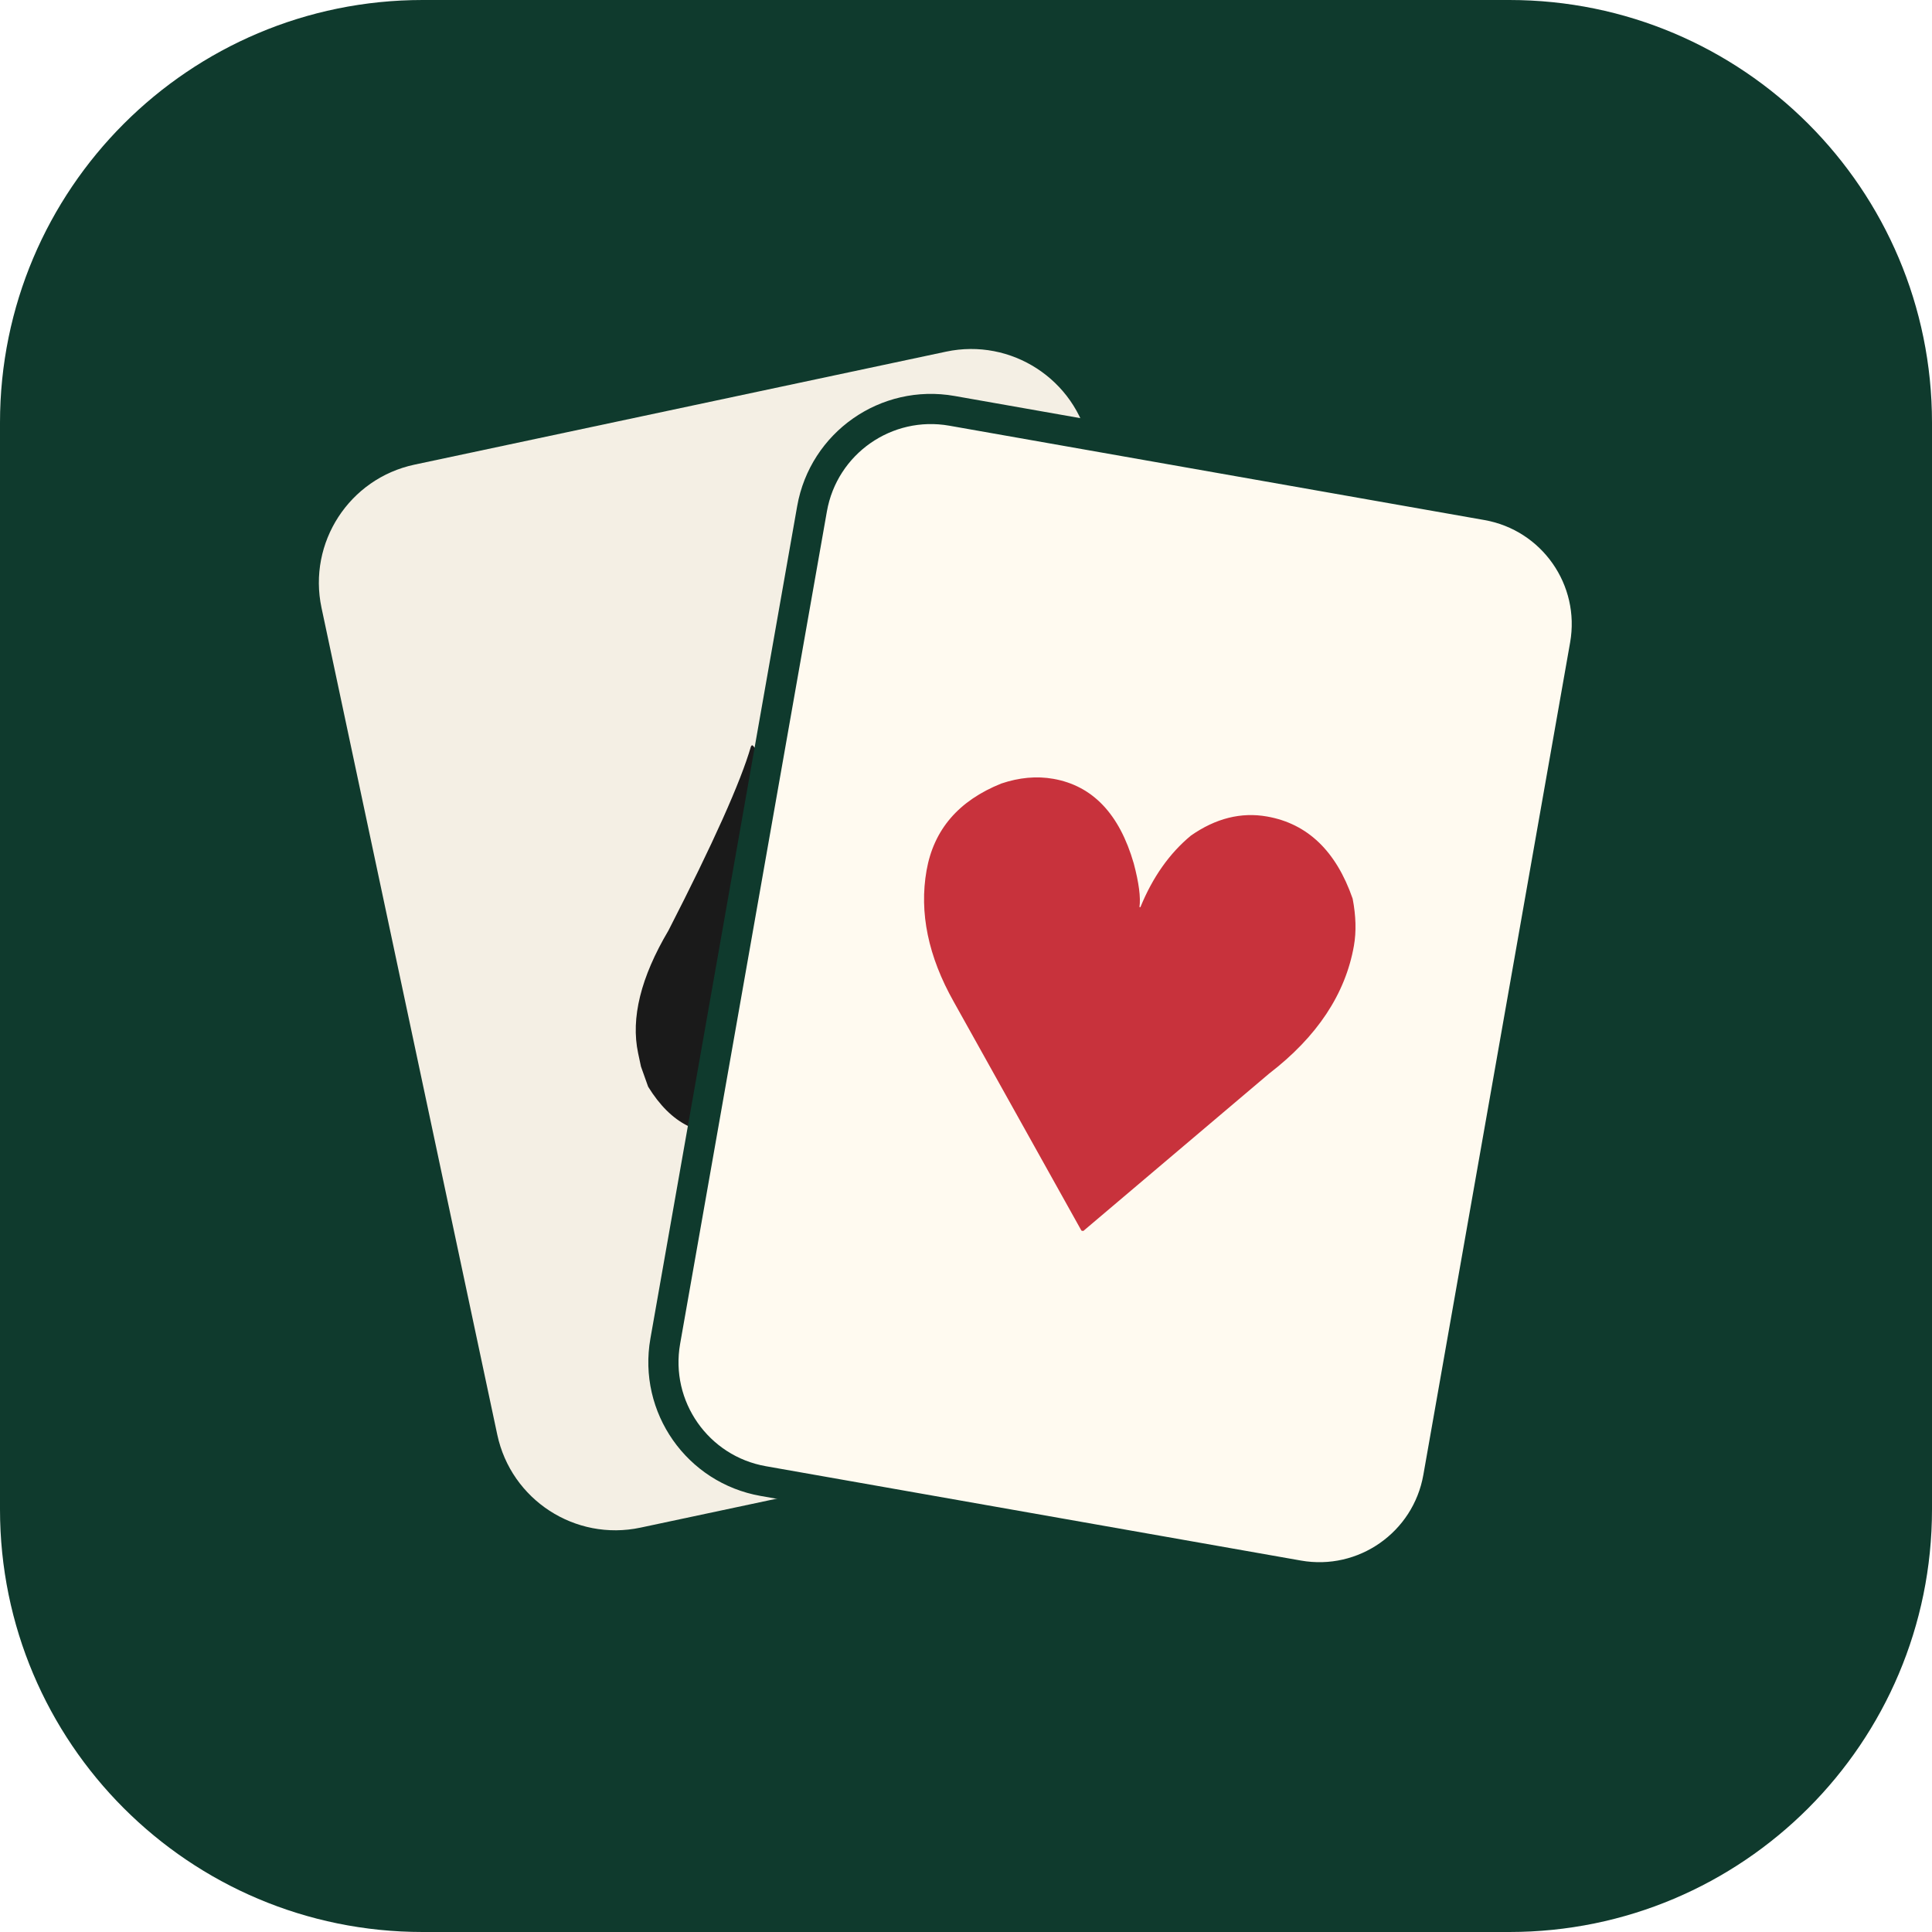
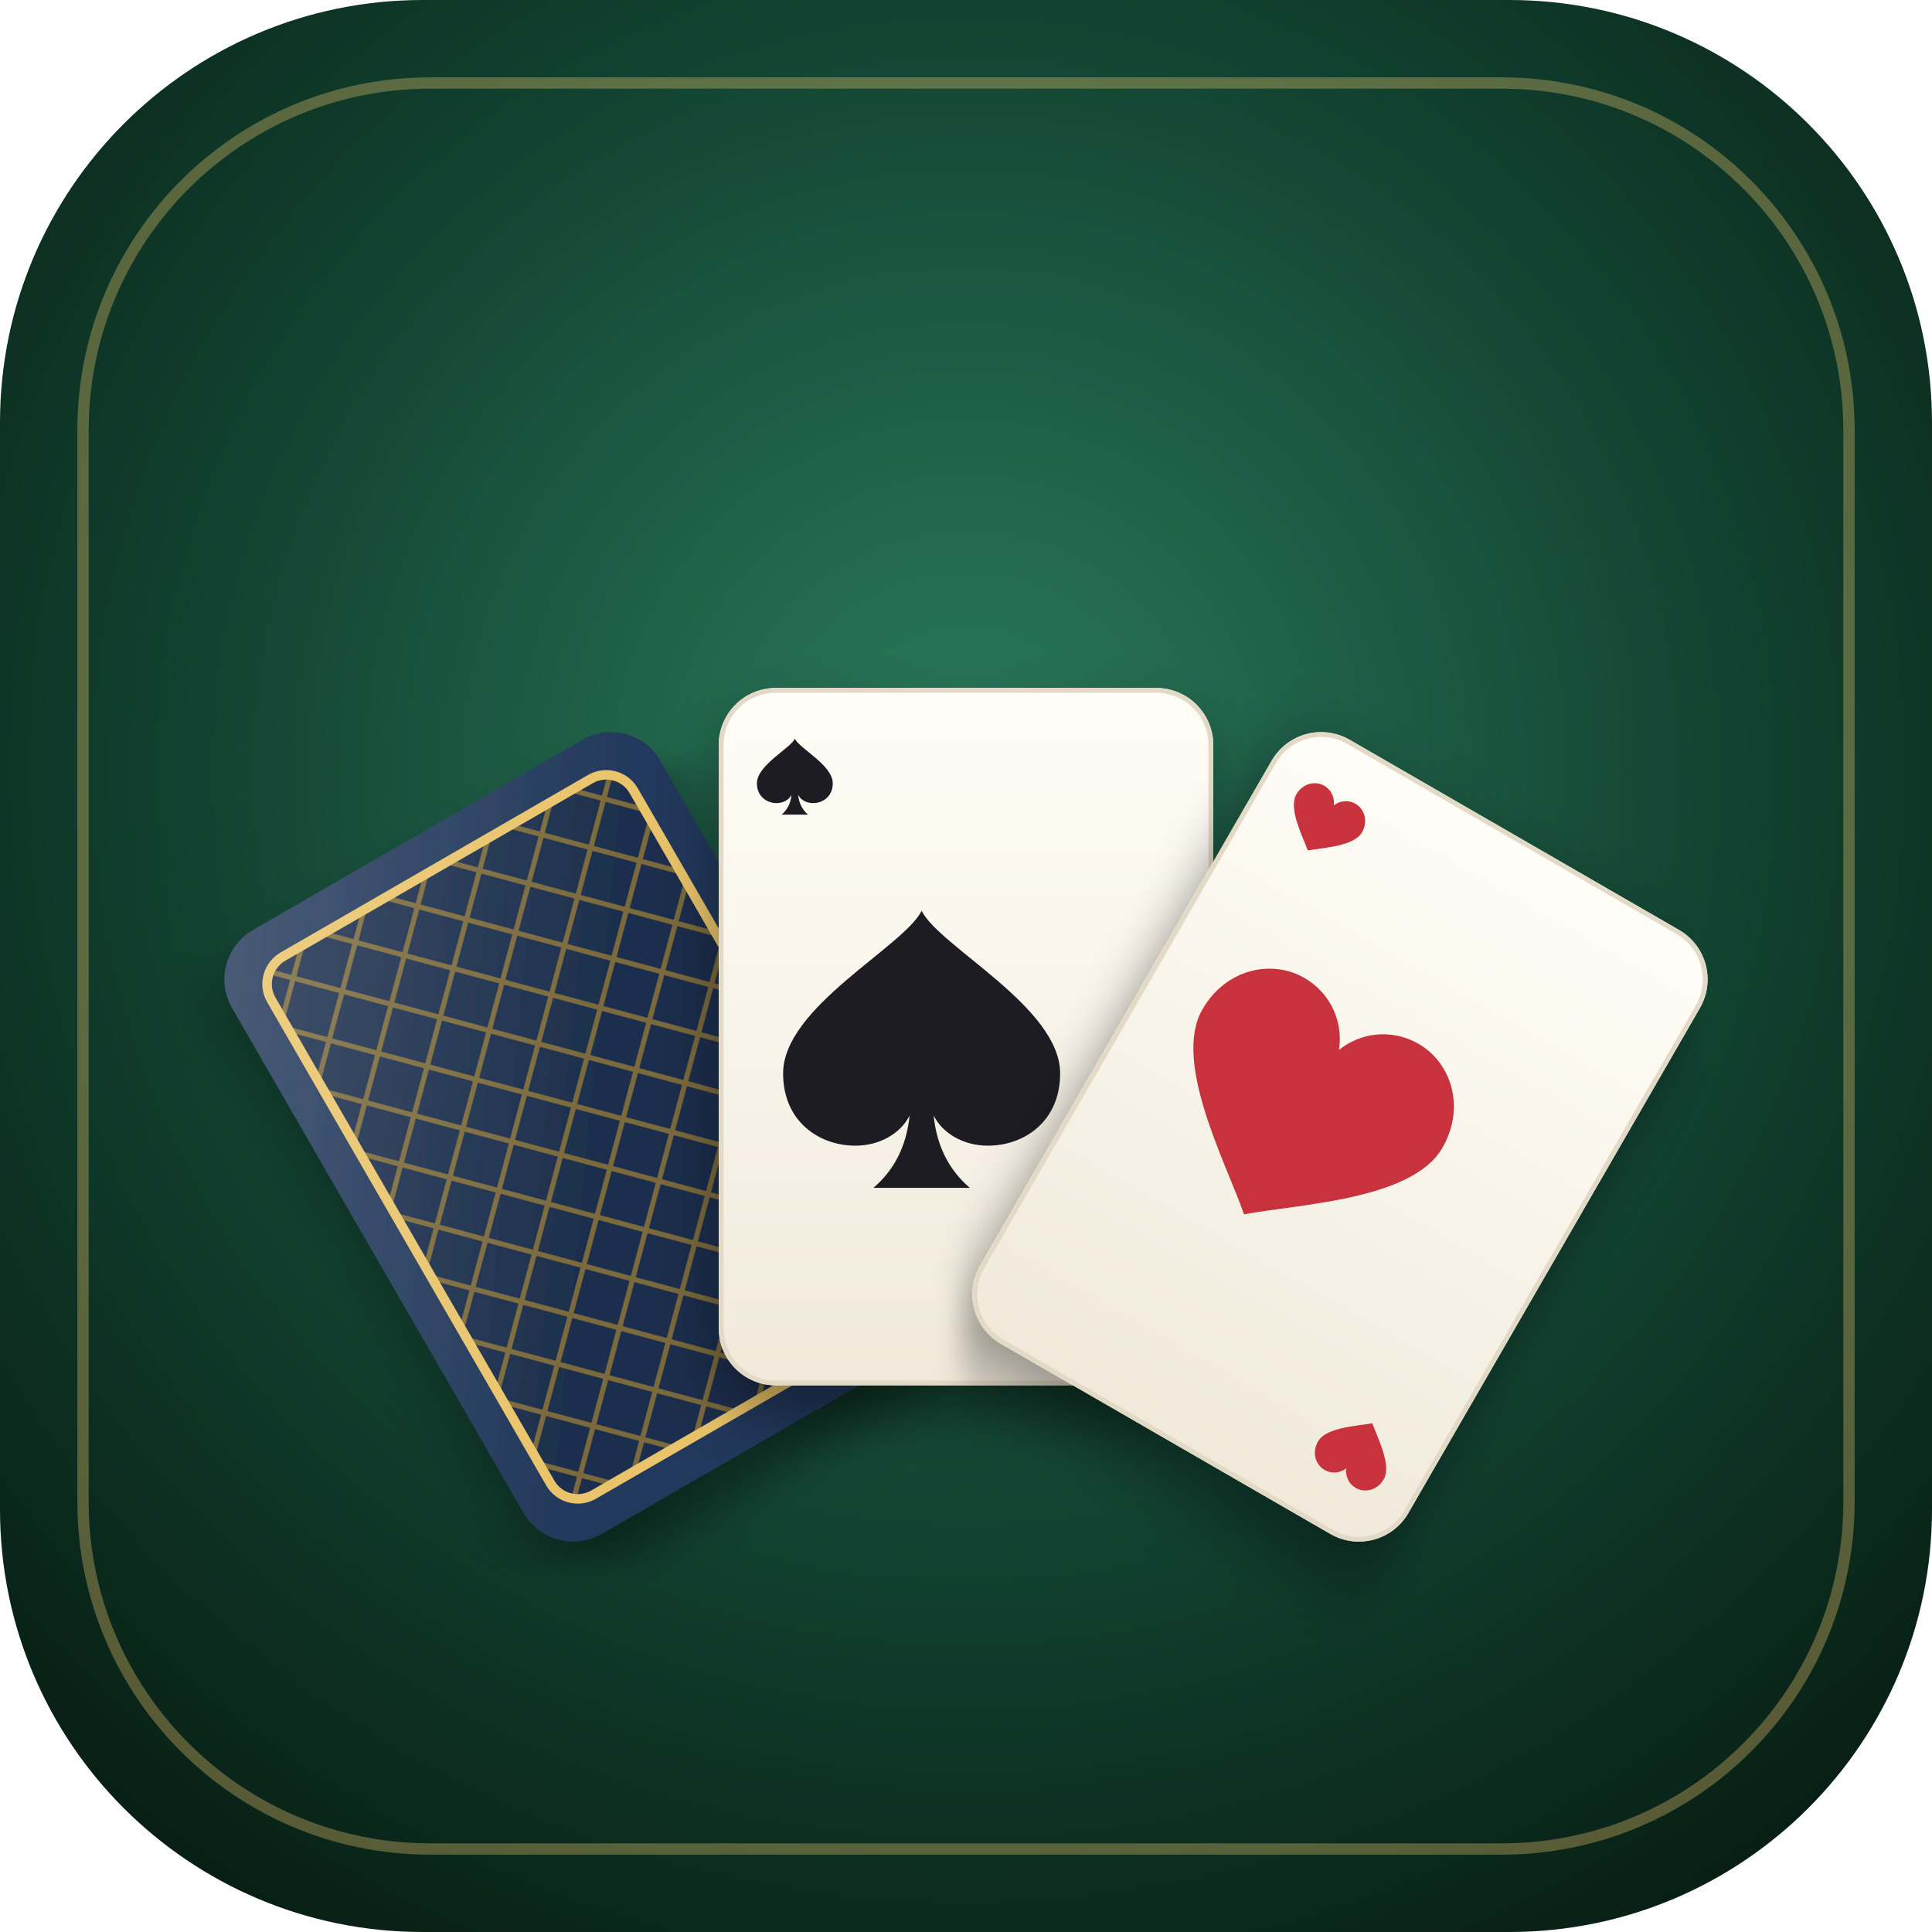
- <svg xmlns="http://www.w3.org/2000/svg" viewBox="0 0 64 64">
-   <rect width="64" height="64" rx="14" fill="#0f3a2d" />
-   <g transform="rotate(-12 32 34)">
-     <rect x="14" y="12" width="26" height="36" rx="4" fill="#f4efe4" />
-     <text x="27" y="38" font-size="20" text-anchor="middle" fill="#1a1a1a" font-family="Georgia,serif">♠</text>
-   </g>
-   <g transform="rotate(10 32 34)">
-     <rect x="24" y="14" width="26" height="36" rx="4" fill="#fffaf0" stroke="#0f3a2d" stroke-width="1" />
-     <text x="37" y="40" font-size="20" text-anchor="middle" fill="#c8323c" font-family="Georgia,serif">♥</text>
+ <svg xmlns="http://www.w3.org/2000/svg" viewBox="0 0 512 512">
+   <defs>
+     <radialGradient id="felt" cx="50%" cy="40%" r="75%">
+       <stop offset="0" stop-color="#2a7a5d" />
+       <stop offset="0.55" stop-color="#11402f" />
+       <stop offset="1" stop-color="#06170f" />
+     </radialGradient>
+     <linearGradient id="face" x1="0" y1="0" x2="0" y2="1">
+       <stop offset="0" stop-color="#fffdf7" />
+       <stop offset="1" stop-color="#f1eadb" />
+     </linearGradient>
+     <linearGradient id="sheen" x1="0" y1="0" x2="1" y2="1">
+       <stop offset="0" stop-color="#fff" stop-opacity="0.18" />
+       <stop offset="0.5" stop-color="#fff" stop-opacity="0" />
+     </linearGradient>
+     <pattern id="lattice" width="16" height="16" patternUnits="userSpaceOnUse" patternTransform="rotate(45)">
+       <rect width="16" height="16" fill="#1c2f4d" />
+       <path d="M0,8 H16 M8,0 V16" stroke="#c99a2e" stroke-width="1.6" stroke-opacity="0.55" />
+     </pattern>
+     <filter id="drop" x="-30%" y="-30%" width="160%" height="160%">
+       <feDropShadow dx="0" dy="10" stdDeviation="10" flood-color="#000" flood-opacity="0.4" />
+     </filter>
+   </defs>
+   <rect width="512" height="512" rx="112" fill="url(#felt)" />
+   <rect x="22" y="22" width="468" height="468" rx="92" fill="none" stroke="#e9c46a" stroke-opacity="0.35" stroke-width="3" />
+   <g transform="translate(256 268) scale(0.84) translate(-256 -256)">
+     <g transform="translate(256 500) rotate(-30) translate(0 -236)" filter="url(#drop)">
+       <rect x="-78.0" y="-110.0" width="156" height="220" rx="18" fill="#23395b" />
+       <rect x="-66.0" y="-98.0" width="132" height="196" rx="10" fill="url(#lattice)" stroke="#e9c46a" stroke-width="3" />
+       <rect x="-78.0" y="-110.0" width="156" height="220" rx="18" fill="url(#sheen)" />
+     </g>
+     <g transform="translate(256 500) rotate(0) translate(0 -236)" filter="url(#drop)">
+       <rect x="-78.0" y="-110.0" width="156" height="220" rx="18" fill="url(#face)" />
+       <rect x="-77.25" y="-109.25" width="154.5" height="218.5" rx="17.25" fill="none" stroke="#e2d9c6" stroke-width="1.5" />
+       <path d="M0,-46 C6,-34 46,-14 46,8 C46,24 34,32 22,32 C14,32 7,28 4,22 C5,32 9,40 16,46 L-16,46 C-9,40 -5,32 -4,22 C-7,28 -14,32 -22,32 C-34,32 -46,24 -46,8 C-46,-14 -6,-34 0,-46Z" fill="#1b1d22" transform="translate(-14,4) scale(0.95)" />
+       <path d="M0,-46 C6,-34 46,-14 46,8 C46,24 34,32 22,32 C14,32 7,28 4,22 C5,32 9,40 16,46 L-16,46 C-9,40 -5,32 -4,22 C-7,28 -14,32 -22,32 C-34,32 -46,24 -46,8 C-46,-14 -6,-34 0,-46Z" fill="#1b1d22" transform="translate(-54.0,-82.0) scale(0.26)" />
+       <path d="M0,-46 C6,-34 46,-14 46,8 C46,24 34,32 22,32 C14,32 7,28 4,22 C5,32 9,40 16,46 L-16,46 C-9,40 -5,32 -4,22 C-7,28 -14,32 -22,32 C-34,32 -46,24 -46,8 C-46,-14 -6,-34 0,-46Z" fill="#1b1d22" transform="translate(54.0,82.0) rotate(180) scale(0.26)" />
+     </g>
+     <g transform="translate(256 500) rotate(30) translate(0 -236)" filter="url(#drop)">
+       <rect x="-78.0" y="-110.0" width="156" height="220" rx="18" fill="url(#face)" />
+       <rect x="-77.25" y="-109.25" width="154.5" height="218.5" rx="17.25" fill="none" stroke="#e2d9c6" stroke-width="1.5" />
+       <path d="M0,34 C-14,22 -46,2 -46,-18 C-46,-34 -34,-44 -22,-44 C-11,-44 -3,-37 0,-29 C3,-37 11,-44 22,-44 C34,-44 46,-34 46,-18 C46,2 14,22 0,34Z" fill="#c8323c" transform="translate(-14,4) scale(0.95)" />
+       <path d="M0,34 C-14,22 -46,2 -46,-18 C-46,-34 -34,-44 -22,-44 C-11,-44 -3,-37 0,-29 C3,-37 11,-44 22,-44 C34,-44 46,-34 46,-18 C46,2 14,22 0,34Z" fill="#c8323c" transform="translate(-54.0,-82.0) scale(0.26)" />
+       <path d="M0,34 C-14,22 -46,2 -46,-18 C-46,-34 -34,-44 -22,-44 C-11,-44 -3,-37 0,-29 C3,-37 11,-44 22,-44 C34,-44 46,-34 46,-18 C46,2 14,22 0,34Z" fill="#c8323c" transform="translate(54.0,82.0) rotate(180) scale(0.26)" />
+     </g>
  </g>
</svg>
